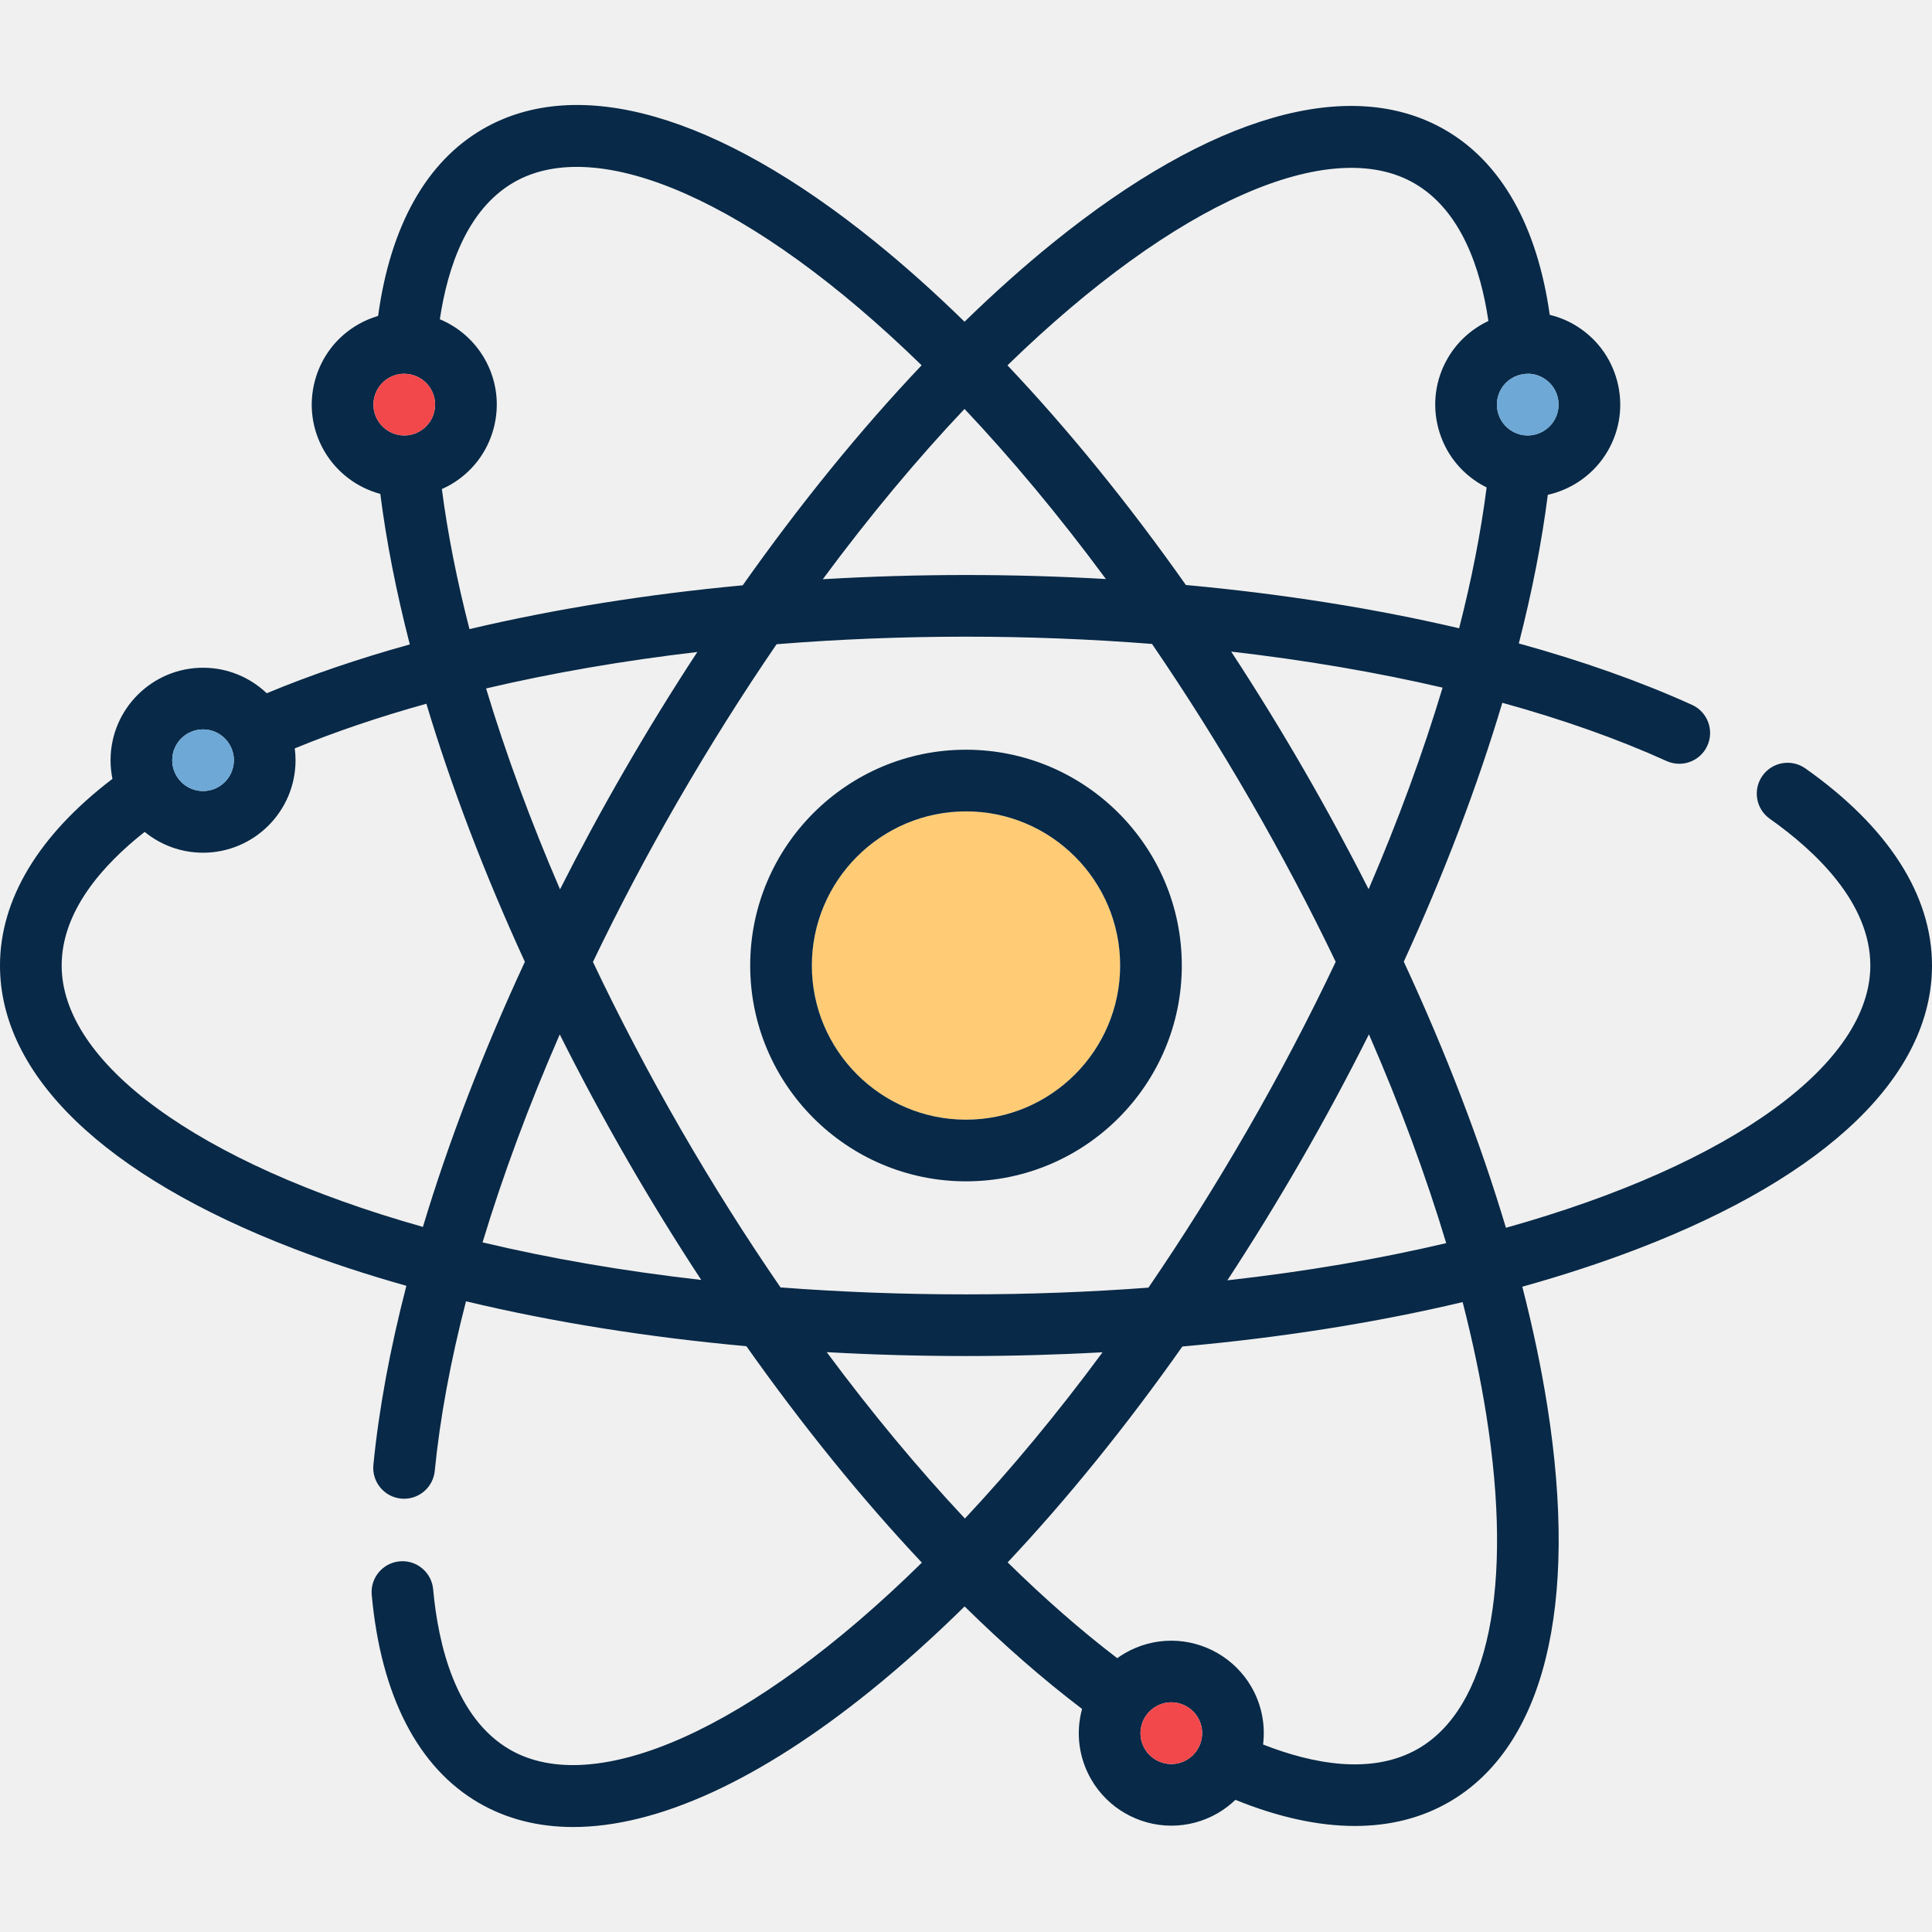
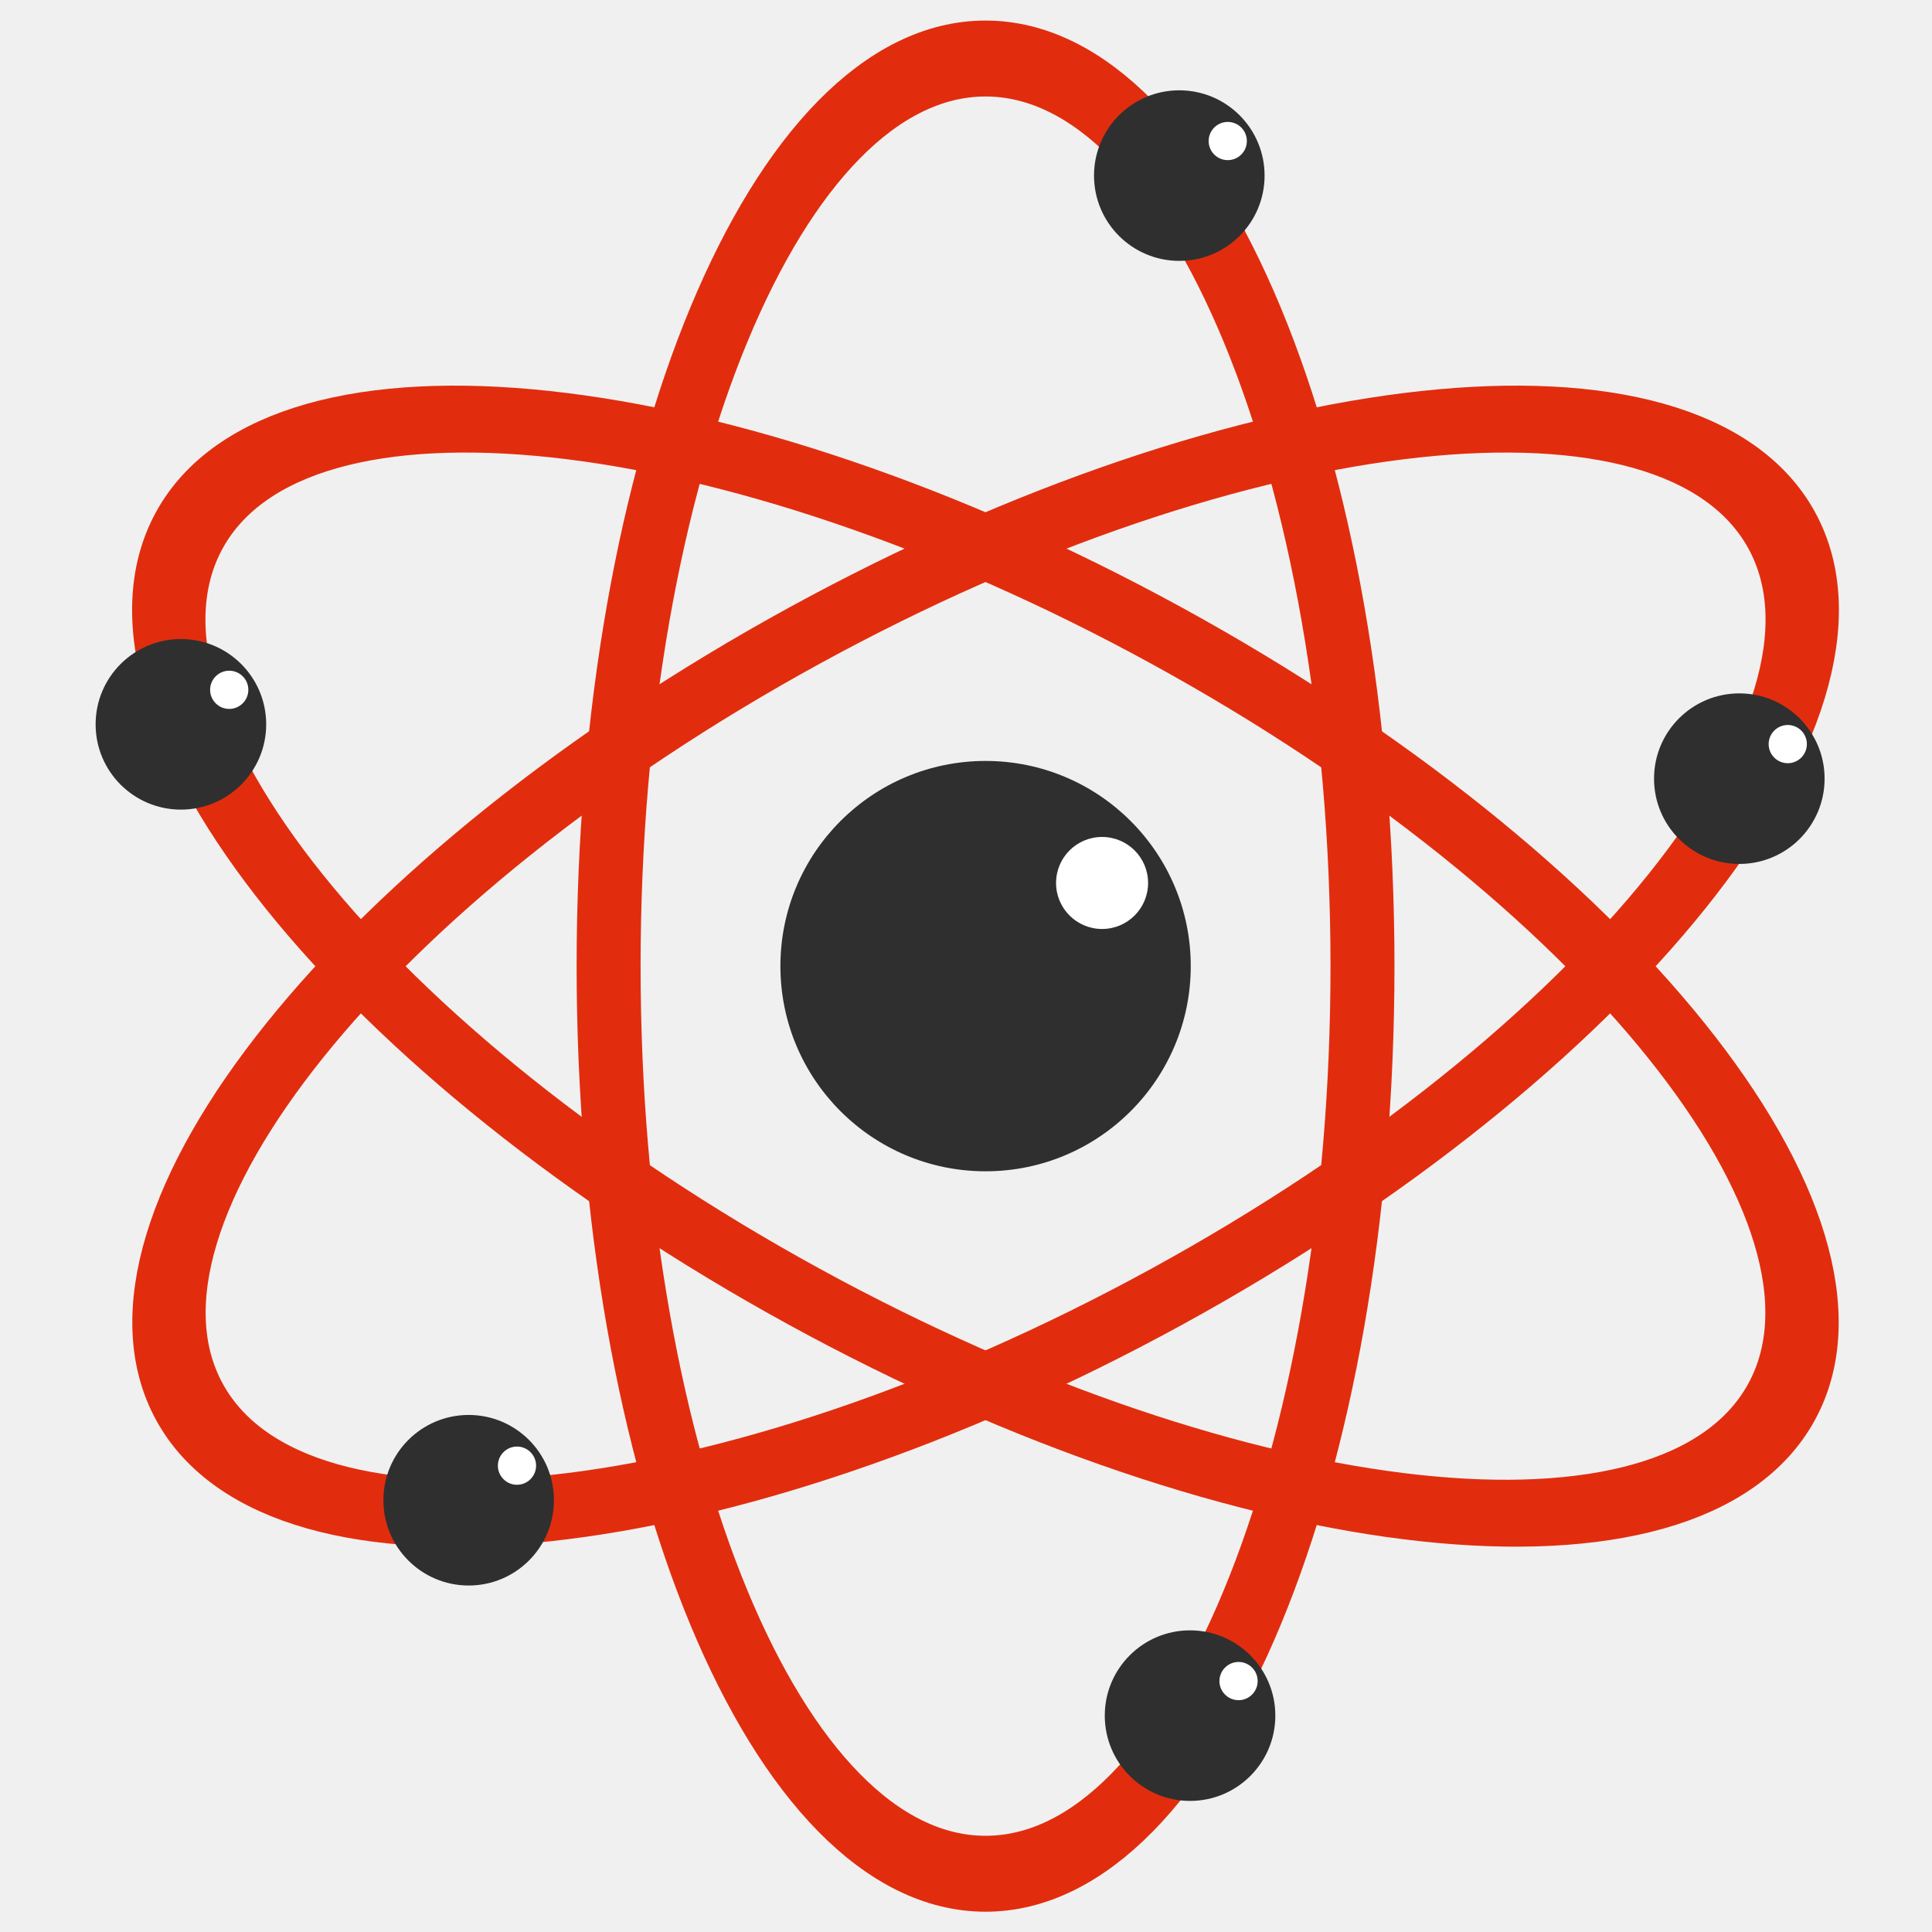
- <svg xmlns="http://www.w3.org/2000/svg" height="800px" width="800px" version="1.1" id="Capa_1" viewBox="0 0 470 470" xml:space="preserve">
-   <g>
-     <path style="fill:#082947;" d="M439.196,186.932c-3.384-2.387-8.063-1.58-10.452,1.806c-2.388,3.385-1.58,8.064,1.805,10.452   c11.154,7.868,24.45,20.448,24.45,35.694c0,23.599-32.986,48.215-88.649,63.802c-6.24-20.87-14.612-42.684-24.852-64.739   c9.839-21.465,17.918-42.707,23.973-62.98c14.631,4.038,28.066,8.78,39.954,14.167c1.004,0.455,2.056,0.671,3.091,0.671   c2.854,0,5.581-1.638,6.835-4.406c1.71-3.772,0.038-8.217-3.735-9.927c-12.555-5.69-26.727-10.69-42.133-14.938   c3.227-12.589,5.599-24.704,7.055-36.158c6.074-1.362,11.425-5.201,14.6-10.699c3.005-5.204,3.803-11.268,2.248-17.073   c-1.556-5.806-5.279-10.657-10.483-13.662c-1.851-1.069-3.842-1.854-5.9-2.36c-3.045-21.588-11.762-37.083-25.444-44.981   c-23.118-13.346-56.986-3.604-95.365,27.434c-7.177,5.804-14.376,12.241-21.546,19.231c-7.249-7.079-14.527-13.595-21.784-19.463   c-38.379-31.037-72.247-40.781-95.365-27.434c-13.789,7.961-22.536,23.632-25.515,45.487c-1.698,0.501-3.343,1.193-4.889,2.086   c-5.205,3.005-8.928,7.856-10.484,13.662c-1.555,5.806-0.757,11.869,2.248,17.073c3.01,5.214,7.975,8.943,13.659,10.477   c1.474,11.592,3.888,23.861,7.175,36.614c-12.496,3.475-24.165,7.446-34.805,11.88c-4.038-3.842-9.493-6.208-15.493-6.208   c-12.407,0-22.5,10.094-22.5,22.5c0,1.553,0.158,3.07,0.459,4.535C9.437,203.122,0,218.735,0,234.884   c0,26.694,25.372,51.153,71.441,68.872c8.613,3.313,17.785,6.328,27.42,9.042c-3.97,15.325-6.688,29.964-8.026,43.567   c-0.406,4.122,2.607,7.793,6.729,8.198c0.25,0.024,0.498,0.037,0.743,0.037c3.812-0.001,7.074-2.895,7.455-6.767   c1.266-12.864,3.842-26.729,7.601-41.266c21.098,5.049,44.082,8.73,68.211,10.925c13.702,19.39,28.106,37.149,42.691,52.655   c-41.576,40.862-79.669,57.352-100.206,45.494c-13.204-7.623-17.451-25.428-18.688-39.021c-0.376-4.126-4.032-7.174-8.149-6.789   c-4.125,0.375-7.165,4.023-6.79,8.148c2.236,24.561,11.27,42.075,26.126,50.652c6.759,3.902,14.435,5.83,22.875,5.83   c20.43,0,45.331-11.3,72.49-33.264c7.575-6.126,15.175-12.958,22.74-20.4c9.551,9.395,19.124,17.757,28.575,24.934   c-0.007,0.026-0.018,0.051-0.025,0.078c-1.555,5.805-0.757,11.868,2.248,17.073c4.007,6.94,11.479,11.252,19.5,11.252   c3.932,0,7.817-1.043,11.236-3.017c1.612-0.931,3.061-2.035,4.346-3.271c10.405,4.231,20.165,6.36,29.057,6.36   c8.486,0,16.186-1.934,22.898-5.809c23.118-13.347,31.614-47.549,23.924-96.306c-1.477-9.367-3.523-19.089-6.086-29.073   c9.928-2.772,19.37-5.861,28.221-9.265C444.628,286.037,470,261.578,470,234.884C470,217.73,459.348,201.148,439.196,186.932z    M351.82,302.419c-16.197,3.816-34.006,6.901-53.237,9.046c6.102-9.315,12.034-18.948,17.75-28.849   c5.933-10.276,11.499-20.635,16.685-30.991C340.572,268.943,346.886,285.997,351.82,302.419z M164.778,195.117   c7.877-13.644,15.96-26.446,24.141-38.395c15.014-1.208,30.444-1.837,46.081-1.837c15.358,0,30.507,0.606,45.253,1.769   c8.143,11.903,16.187,24.649,24.029,38.231c7.509,13.005,14.414,26.09,20.658,39.1c-6.498,13.702-13.717,27.481-21.598,41.132   c-7.819,13.543-15.841,26.255-23.96,38.129c-14.156,1.064-28.969,1.638-44.383,1.638c-15.682,0-30.743-0.594-45.122-1.694   c-8.382-12.191-16.482-25.007-24.16-38.306c-7.83-13.562-15.007-27.254-21.473-40.872   C150.464,221.049,157.325,208.026,164.778,195.117z M136.236,216.35c-7.189-16.67-13.225-33.086-17.985-48.869   c16.072-3.774,33.332-6.758,51.388-8.869c-6.138,9.363-12.103,19.048-17.851,29.004   C146.286,197.147,141.097,206.747,136.236,216.35z M234.639,99.481c11.381,12.054,22.939,25.872,34.397,41.381   c-11.192-0.643-22.561-0.979-34.036-0.979c-11.745,0-23.383,0.353-34.838,1.027C211.648,125.378,223.233,111.542,234.639,99.481z    M332.941,216.317c-4.891-9.655-10.118-19.318-15.669-28.933c-5.72-9.908-11.657-19.548-17.764-28.87   c18.063,2.08,35.341,5.024,51.432,8.768C346.187,183.114,340.146,199.585,332.941,216.317z M378.149,102.177   c-1.336,2.314-3.831,3.753-6.509,3.753c-1.321,0-2.578-0.339-3.737-1.008c-1.735-1.002-2.976-2.619-3.494-4.554   c-0.519-1.936-0.252-3.956,0.75-5.691c1.203-2.083,3.346-3.447,5.716-3.7c0.293-0.028,0.541-0.053,0.793-0.053   c1.321,0,2.578,0.339,3.736,1.008c1.734,1.002,2.975,2.619,3.494,4.554C379.417,98.421,379.151,100.442,378.149,102.177z    M344.061,44.591c11.443,6.606,16.165,20.859,18.025,33.494c-4.091,1.928-7.59,5.063-9.916,9.092   c-3.005,5.205-3.804,11.269-2.248,17.074c1.556,5.805,5.279,10.656,10.483,13.661c0.408,0.236,0.824,0.457,1.245,0.666   c-1.379,10.84-3.629,22.32-6.686,34.264c-20.59-4.822-43.009-8.376-66.474-10.53c-13.914-19.726-28.538-37.73-43.403-53.437   C286.181,48.893,323.724,32.849,344.061,44.591z M91.102,96.486c0.519-1.935,1.759-3.552,3.495-4.554   c1.146-0.662,2.389-0.999,3.696-1.005c0.05,0.003,0.1,0.003,0.15,0.005c2.636,0.04,5.081,1.463,6.399,3.746   c1.002,1.735,1.268,3.756,0.75,5.691c-0.519,1.935-1.759,3.552-3.495,4.554c-1.158,0.669-2.415,1.008-3.736,1.008   c-2.678,0-5.172-1.438-6.509-3.753C90.849,100.442,90.583,98.421,91.102,96.486z M107.491,118.971   c0.716-0.319,1.422-0.665,2.104-1.059c5.205-3.005,8.928-7.856,10.484-13.661c1.556-5.806,0.757-11.869-2.248-17.074   c-2.498-4.327-6.343-7.631-10.828-9.507c1.882-12.612,6.619-26.742,17.997-33.312c20.375-11.763,58.02,4.36,99.205,44.505   c-14.906,15.723-29.571,33.758-43.524,53.526c-23.472,2.192-45.892,5.792-66.471,10.655   C111.153,141.174,108.894,129.759,107.491,118.971z M56.897,184.941c0,4.136-3.364,7.5-7.5,7.5s-7.5-3.364-7.5-7.5   s3.364-7.5,7.5-7.5S56.897,180.805,56.897,184.941z M15,234.884c0-13.251,10.027-24.505,20.192-32.51   c3.876,3.165,8.822,5.066,14.205,5.066c12.407,0,22.5-10.094,22.5-22.5c0-0.976-0.069-1.936-0.191-2.879   c9.813-4.036,20.543-7.667,32.021-10.862c6.066,20.218,14.141,41.394,23.958,62.783c-10.191,21.967-18.556,43.731-24.803,64.489   C47.684,282.873,15,258.374,15,234.884z M117.393,302.235c4.937-16.327,11.248-33.33,18.778-50.588   c5.15,10.272,10.673,20.546,16.557,30.737c5.737,9.937,11.713,19.615,17.866,28.987   C151.368,309.196,133.567,306.082,117.393,302.235z M235,329.884c11.214,0,22.308-0.311,33.221-0.914   c-11.151,15.107-22.399,28.608-33.487,40.445c-11.391-12.146-22.686-25.746-33.617-40.479   C212.243,329.563,223.56,329.884,235,329.884z M278.454,425.383c-1.001-1.735-1.268-3.756-0.749-5.691   c0.191-0.712,0.481-1.381,0.857-1.993c0.013-0.018,0.028-0.033,0.041-0.05c0.054-0.075,0.098-0.154,0.149-0.231   c0.627-0.923,1.452-1.705,2.448-2.28c1.141-0.659,2.433-1.008,3.736-1.008c2.678,0,5.172,1.438,6.509,3.753   c2.068,3.581,0.836,8.177-2.745,10.245c-1.158,0.668-2.415,1.007-3.736,1.007C282.284,429.135,279.79,427.698,278.454,425.383z    M361.607,344.431c6.558,41.583,0.505,71.099-16.607,80.979c-11.351,6.553-25.91,3.617-37.732-1.023   c0.585-4.692-0.293-9.603-2.834-14.003c-4.007-6.94-11.479-11.253-19.499-11.253c-3.933,0-7.818,1.044-11.236,3.018   c-0.663,0.383-1.3,0.797-1.913,1.237c-8.805-6.722-17.731-14.537-26.65-23.307c14.556-15.491,28.869-33.176,42.501-52.513   c24.105-2.158,47.077-5.799,68.182-10.803C358.257,326.272,360.203,335.524,361.607,344.431z" />
-     <path style="fill:#6DA8D6;" d="M41.897,184.941c0,4.136,3.364,7.5,7.5,7.5s7.5-3.364,7.5-7.5s-3.364-7.5-7.5-7.5   S41.897,180.805,41.897,184.941z" />
-     <path style="fill:#F2484B;" d="M291.444,417.883c-1.336-2.314-3.831-3.753-6.509-3.753c-1.303,0-2.595,0.349-3.736,1.008   c-0.995,0.575-1.821,1.356-2.448,2.28c-0.051,0.077-0.095,0.156-0.149,0.231c-0.013,0.018-0.028,0.033-0.041,0.05   c-0.376,0.612-0.666,1.28-0.857,1.993c-0.519,1.936-0.252,3.956,0.749,5.691c1.336,2.314,3.831,3.752,6.509,3.752   c1.321,0,2.579-0.339,3.736-1.007C292.28,426.06,293.512,421.464,291.444,417.883z" />
-     <path style="fill:#6DA8D6;" d="M375.405,91.932c-1.158-0.669-2.415-1.008-3.736-1.008c-0.252,0-0.5,0.025-0.748,0.05   c-2.415,0.256-4.558,1.62-5.761,3.703c-1.002,1.735-1.268,3.756-0.75,5.691c0.519,1.935,1.759,3.552,3.494,4.554   c1.159,0.669,2.416,1.008,3.737,1.008c2.678,0,5.172-1.438,6.509-3.753c1.001-1.735,1.268-3.756,0.749-5.691   C378.38,94.551,377.139,92.934,375.405,91.932z" />
-     <path style="fill:#F2484B;" d="M98.359,105.93c1.321,0,2.578-0.339,3.736-1.008c1.736-1.002,2.977-2.619,3.495-4.554   c0.519-1.936,0.252-3.956-0.75-5.691c-1.318-2.282-3.763-3.706-6.399-3.746c-0.05-0.002-0.1-0.001-0.15-0.005   c-1.307,0.007-2.55,0.343-3.696,1.005c-1.735,1.002-2.976,2.619-3.495,4.554c-0.519,1.936-0.252,3.956,0.749,5.691   C93.187,104.491,95.681,105.93,98.359,105.93z" />
-     <path style="fill:#FFCC75;" d="M235,272.384c20.678,0,37.5-16.822,37.5-37.5s-16.822-37.5-37.5-37.5s-37.5,16.822-37.5,37.5   S214.322,272.384,235,272.384z" />
-     <path style="fill:#082947;" d="M235,287.384c28.949,0,52.5-23.552,52.5-52.5s-23.551-52.5-52.5-52.5s-52.5,23.552-52.5,52.5   S206.051,287.384,235,287.384z M235,197.384c20.678,0,37.5,16.822,37.5,37.5s-16.822,37.5-37.5,37.5s-37.5-16.822-37.5-37.5   S214.322,197.384,235,197.384z" />
+ <svg xmlns="http://www.w3.org/2000/svg" id="svg27183" viewBox="0 0 410 410" version="1.1">
+   <g id="layer1" transform="translate(0 -642.36)">
+     <g id="g27825" transform="matrix(1.8464 0 0 1.8464 -1379.7 1784)">
+       <g id="g22427-5-6-5-5-6-5" style="stroke:#e12d0e;fill:none" transform="matrix(2.4507 0 0 2.4507 .23673 -655.61)">
+         <path id="path21774-0-8-0-8-9-8-2" style="stroke:#e12d0e;stroke-width:3;fill:none" d="m368.71 53.826c0 19.805-7.915 35.86-17.678 35.86-9.763 0-17.678-16.055-17.678-35.86s7.915-35.86 17.678-35.86c9.763 0 17.678 16.055 17.678 35.86z" transform="matrix(1 0 0 1.187 .0000043884 -3.3591)" />
+         <path id="path21774-0-5-9-0-2-5-0-8" style="stroke:#e12d0e;stroke-width:3;fill:none" d="m368.71 53.826c0 19.805-7.915 35.86-17.678 35.86-9.763 0-17.678-16.055-17.678-35.86s7.915-35.86 17.678-35.86c9.763 0 17.678 16.055 17.678 35.86z" transform="matrix(.48018 .87717 -1.0412 .56996 238.52 -278.06)" />
+         <path id="path21774-0-5-7-1-7-9-1-7-3" style="stroke:#e12d0e;stroke-width:3;fill:none" d="m368.71 53.826c0 19.805-7.915 35.86-17.678 35.86-9.763 0-17.678-16.055-17.678-35.86s7.915-35.86 17.678-35.86c9.763 0 17.678 16.055 17.678 35.86z" transform="matrix(-.48018 .87717 1.0412 .56996 463.54 -278.06)" />
+       </g>
+       <g id="g23322-7-1-3-4" style="fill:#2f2f2f" transform="matrix(5.0035 0 0 5.0035 1361.2 -635.17)">
+         <path id="path3793-2-3-5-3-5-0-5-5" style="fill-rule:evenodd;fill:#2f2f2f" d="m-104.78 25.563c0 2.603 2.11 4.713 4.713 4.713s4.713-2.11 4.713-4.713-2.11-4.713-4.713-4.713-4.713 2.11-4.713 4.713z" />
+         <path id="path3793-2-3-0-4-6-5-6-4-3" style="fill-rule:evenodd;fill:#2f2f2f" d="m-120.51 20.009c0 1.082 0.877 1.959 1.959 1.959s1.959-0.877 1.959-1.959-0.877-1.959-1.959-1.959-1.959 0.877-1.959 1.959z" />
+         <path id="path3793-2-3-0-3-5-1-8-0-3-7" style="fill-rule:evenodd;fill:#2f2f2f" d="m-113.9 37.832c0 1.082 0.877 1.959 1.959 1.959s1.959-0.877 1.959-1.959-0.877-1.959-1.959-1.959-1.959 0.877-1.959 1.959z" />
+         <path id="path3793-2-3-0-3-3-2-4-6-9-5-5" style="fill-rule:evenodd;fill:#2f2f2f" d="m-97.329 42.78c0 1.082 0.877 1.959 1.959 1.959s1.959-0.877 1.959-1.959-0.877-1.959-1.959-1.959-1.959 0.877-1.959 1.959z" />
+         <path id="path3793-2-3-0-3-3-9-4-8-6-3-4-2" style="fill-rule:evenodd;fill:#2f2f2f" d="m-84.712 21.257c0 1.082 0.877 1.959 1.959 1.959s1.959-0.877 1.959-1.959-0.877-1.959-1.959-1.959-1.959 0.877-1.959 1.959z" />
+         <path id="path3793-2-3-0-3-3-9-3-3-4-5-0-7-5" style="fill-rule:evenodd;fill:#2f2f2f" d="m-97.576 7.404c0 1.082 0.877 1.959 1.959 1.959s1.959-0.877 1.959-1.959-0.877-1.959-1.959-1.959-1.959 0.877-1.959 1.959z" />
+       </g>
+       <g id="g23314-3-5-3-3" transform="matrix(5.0035 0 0 5.0035 1361.2 -635.17)">
+         <path id="path3795-5-3-7-3-7-6-8-2" style="fill-rule:evenodd;fill:#ffffff" d="m-98.448 23.653c0 0.584 0.473 1.057 1.057 1.057 0.584 0 1.057-0.473 1.057-1.057 0-0.584-0.473-1.057-1.057-1.057-0.584 0-1.057 0.473-1.057 1.057z" />
+         <path id="path3795-5-3-2-7-8-1-9-2-2" style="fill-rule:evenodd;fill:#ffffff" d="m-117.88 19.216c0 0.243 0.197 0.439 0.439 0.439s0.439-0.197 0.439-0.439-0.197-0.439-0.439-0.439-0.439 0.197-0.439 0.439z" />
+         <path id="path3795-5-3-2-5-8-5-2-1-8-0" style="fill-rule:evenodd;fill:#ffffff" d="m-111.27 37.038c0 0.243 0.197 0.439 0.439 0.439s0.439-0.197 0.439-0.439-0.197-0.439-0.439-0.439-0.439 0.197-0.439 0.439z" />
+         <path id="path3795-5-3-2-5-3-2-8-4-4-1-3" style="fill-rule:evenodd;fill:#ffffff" d="m-94.695 41.986c0 0.243 0.197 0.439 0.439 0.439s0.439-0.197 0.439-0.439-0.197-0.439-0.439-0.439-0.439 0.197-0.439 0.439z" />
+         <path id="path3795-5-3-2-5-3-7-4-2-2-7-0-4" style="fill-rule:evenodd;fill:#ffffff" d="m-82.079 20.463c0 0.243 0.197 0.439 0.439 0.439s0.439-0.197 0.439-0.439-0.197-0.439-0.439-0.439-0.439 0.197-0.439 0.439z" />
+         <path id="path3795-5-3-2-5-3-7-2-7-7-1-4-2-4" style="fill-rule:evenodd;fill:#ffffff" d="m-94.943 6.61c0 0.243 0.197 0.439 0.439 0.439s0.439-0.197 0.439-0.439-0.197-0.439-0.439-0.439-0.439 0.197-0.439 0.439z" />
+       </g>
+     </g>
  </g>
</svg>
